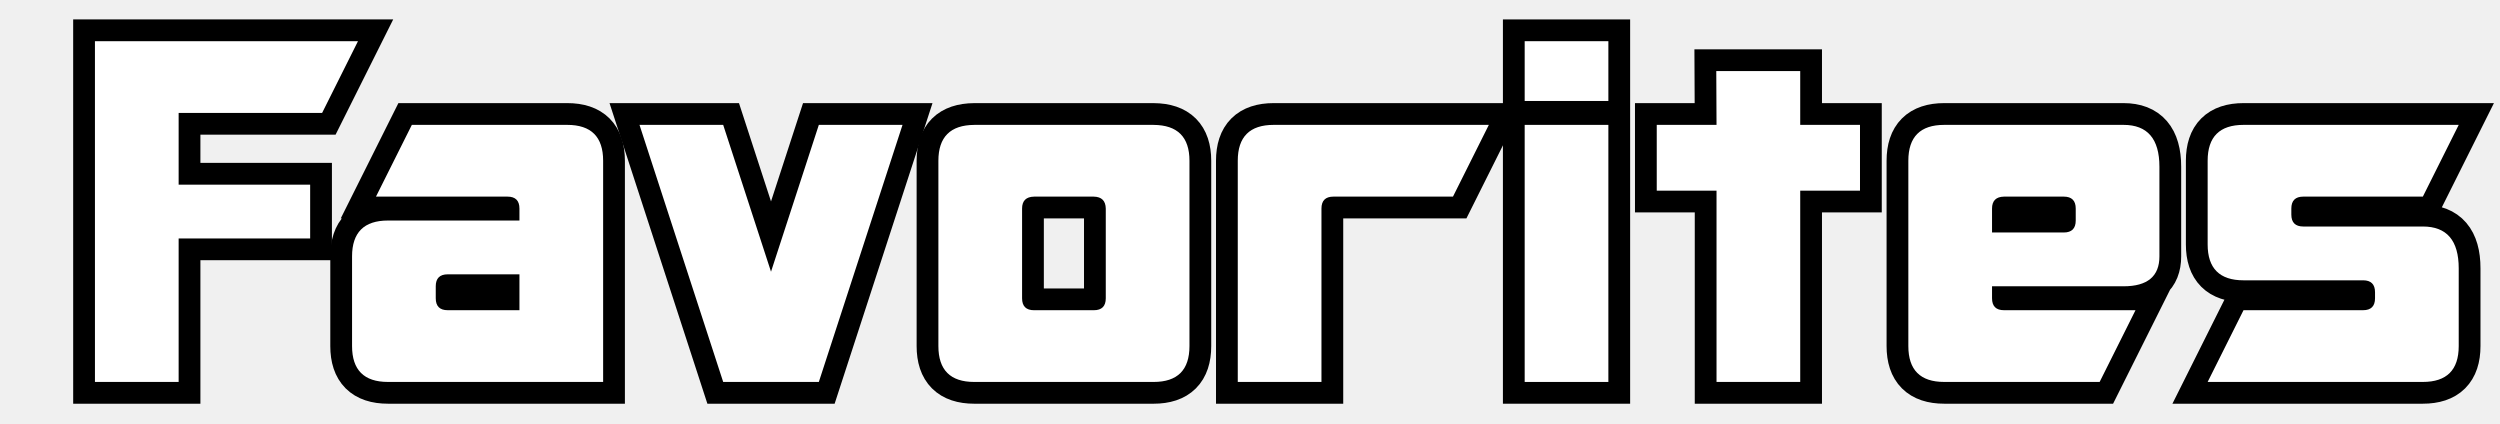
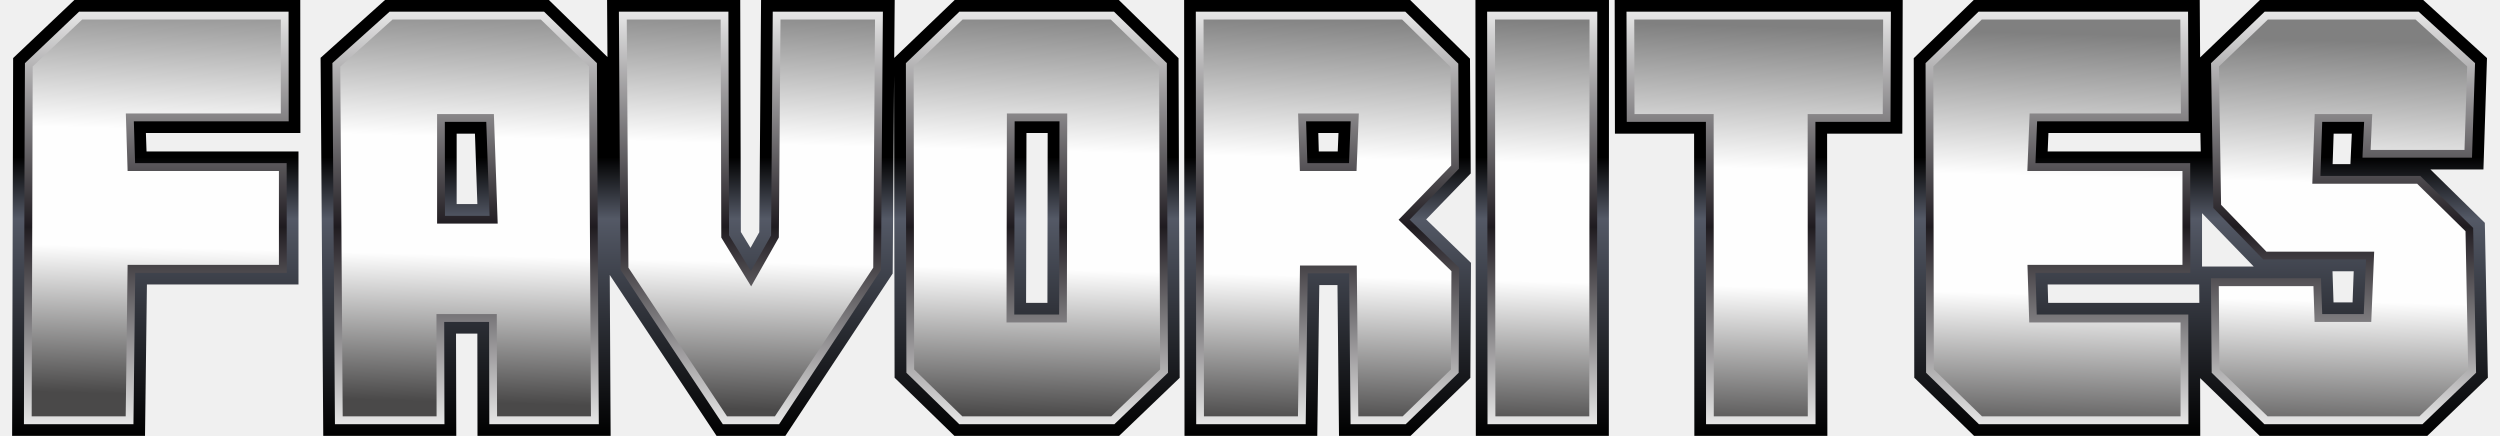
- <svg xmlns="http://www.w3.org/2000/svg" width="172.3mm" height="29.162mm" version="1.1" viewBox="0 0 172.3 29.162">
-   <g transform="translate(-15.729 -35.368)">
-     <g stroke="#000" stroke-width="3" aria-label="Favorites">
-       <path d="m22.272 38.207h18.129l-2.472 4.944h-9.888v4.944h9.064v3.708h-9.064v9.888h-5.768z" />
-       <path d="m51.529 54.275h-4.944q-0.824 0-0.824 0.824v0.824q0 0.824 0.824 0.824h4.944zm5.768 7.416h-14.832q-2.472 0-2.472-2.472v-6.18q0-2.472 2.472-2.472h9.064v-0.824q0-0.824-0.824-0.824h-9.064l2.472-4.944h10.712q2.472 0 2.472 2.472z" />
-       <path d="m65.571 61.692-5.768-17.717h5.768l3.296 10.119 3.296-10.119h5.768l-5.768 17.717z" />
-       <path d="m86.171 55.924q0 0.824 0.824 0.824h4.12q0.824 0 0.824-0.824v-6.18q-0.016-0.808-0.824-0.824h-4.12q-0.824 0.016-0.824 0.824zm11.536 3.296q0 2.472-2.472 2.472h-12.36q-2.472 0-2.472-2.472v-12.772q0-2.456 2.472-2.472h12.36q2.472 0.016 2.472 2.472z" />
-       <path d="m118.34 43.975-2.472 4.944h-8.24q-0.824 0-0.824 0.824v11.948h-5.768v-15.244q0-2.472 2.472-2.472z" />
-       <path d="m120.81 43.975h5.768v17.717h-5.768zm5.768-1.648h-5.768v-4.12h5.768z" />
-       <path d="m139.8 61.692h-5.768v-13.184h-4.12v-4.532h4.12l-0.017-3.708h5.785v3.708h4.12v4.532h-4.12z" />
-       <path d="m153.02 49.743v1.648h4.944q0.824 0 0.824-0.824v-0.824q0-0.824-0.824-0.824h-4.12q-0.824 0.016-0.824 0.824zm-5.768-3.296q0-2.472 2.472-2.472h12.36q2.472 0 2.472 2.884v6.18q0 2.06-2.472 2.06h-9.064v0.824q0 0.824 0.824 0.824h9.064l-2.472 4.944h-10.712q-2.472 0-2.472-2.472z" />
-       <path d="m167.88 46.447q0-2.472 2.472-2.472h14.832l-2.472 4.944h-8.24q-0.824 0-0.824 0.824v0.412q0 0.824 0.824 0.824h8.24q2.472 0 2.472 2.884v5.356q0 2.472-2.472 2.472h-14.832l2.472-4.944h8.24q0.824 0 0.824-0.824v-0.412q0-0.824-0.824-0.824h-8.24q-2.472 0-2.472-2.472z" />
-     </g>
-     <g fill="#fff" aria-label="Favorites">
-       <path d="m22.272 38.207h18.129l-2.472 4.944h-9.888v4.944h9.064v3.708h-9.064v9.888h-5.768z" />
-       <path d="m51.529 54.275h-4.944q-0.824 0-0.824 0.824v0.824q0 0.824 0.824 0.824h4.944zm5.768 7.416h-14.832q-2.472 0-2.472-2.472v-6.18q0-2.472 2.472-2.472h9.064v-0.824q0-0.824-0.824-0.824h-9.064l2.472-4.944h10.712q2.472 0 2.472 2.472z" />
-       <path d="m65.571 61.692-5.768-17.717h5.768l3.296 10.119 3.296-10.119h5.768l-5.768 17.717z" />
-       <path d="m86.171 55.924q0 0.824 0.824 0.824h4.12q0.824 0 0.824-0.824v-6.18q-0.016-0.808-0.824-0.824h-4.12q-0.824 0.016-0.824 0.824zm11.536 3.296q0 2.472-2.472 2.472h-12.36q-2.472 0-2.472-2.472v-12.772q0-2.456 2.472-2.472h12.36q2.472 0.016 2.472 2.472z" />
-       <path d="m118.34 43.975-2.472 4.944h-8.24q-0.824 0-0.824 0.824v11.948h-5.768v-15.244q0-2.472 2.472-2.472z" />
-       <path d="m120.81 43.975h5.768v17.717h-5.768zm5.768-1.648h-5.768v-4.12h5.768z" />
-       <path d="m139.8 61.692h-5.768v-13.184h-4.12v-4.532h4.12l-0.017-3.708h5.785v3.708h4.12v4.532h-4.12z" />
-       <path d="m153.02 49.743v1.648h4.944q0.824 0 0.824-0.824v-0.824q0-0.824-0.824-0.824h-4.12q-0.824 0.016-0.824 0.824zm-5.768-3.296q0-2.472 2.472-2.472h12.36q2.472 0 2.472 2.884v6.18q0 2.06-2.472 2.06h-9.064v0.824q0 0.824 0.824 0.824h9.064l-2.472 4.944h-10.712q-2.472 0-2.472-2.472z" />
-       <path d="m167.88 46.447q0-2.472 2.472-2.472h14.832l-2.472 4.944h-8.24q-0.824 0-0.824 0.824v0.412q0 0.824 0.824 0.824h8.24q2.472 0 2.472 2.884v5.356q0 2.472-2.472 2.472h-14.832l2.472-4.944h8.24q0.824 0 0.824-0.824v-0.412q0-0.824-0.824-0.824h-8.24q-2.472 0-2.472-2.472z" />
-     </g>
-   </g>
+ <svg xmlns="http://www.w3.org/2000/svg" width="195px" height="34px" clip-rule="evenodd" fill-rule="evenodd" image-rendering="optimizeQuality" shape-rendering="geometricPrecision" text-rendering="geometricPrecision" version="1.1" viewBox="0 0 194.87 34.31">
+   <defs>
+     <style type="text/css">
+     .fil0 {fill:url(#id0)}
+     .fil2 {fill:url(#id1);fill-rule:nonzero}
+     .fil1 {fill:url(#id2);fill-rule:nonzero}
+    </style>
+     <linearGradient id="id0" x1="97.44" x2="97.44" y2="34.31" gradientUnits="userSpaceOnUse">
+       <stop offset="0" />
+       <stop offset=".361" />
+       <stop stop-color="#545966" offset=".502" />
+       <stop offset="1" />
+     </linearGradient>
+     <linearGradient id="id1" x1="97.44" x2="97.44" y1=".92" y2="33.39" gradientUnits="userSpaceOnUse">
+       <stop stop-color="#E7E7E7" offset="0" />
+       <stop stop-color="#1F1B20" offset=".522" />
+       <stop stop-color="#E6E6E6" offset="1" />
+     </linearGradient>
+     <linearGradient id="id2" x1="98.7" x2="97.91" y1="1.13" y2="33.19" gradientUnits="userSpaceOnUse">
+       <stop stop-color="gray" offset="0" />
+       <stop stop-color="#FEFEFE" offset=".349" />
+       <stop stop-color="#FEFEFE" offset=".639" />
+       <stop stop-color="#4A4949" offset="1" />
+     </linearGradient>
+   </defs>
+   <path class="fil0" d="m172.22 29.76 0.01 4.55h-17.8l-4.71-4.58-0.04-25.15 4.72-4.58h17.79l0.03 4.52 4.71-4.52h12.85l5.02 4.57-0.28 8.77h-4.17l4.28 4.2 0.24 12.19-4.77 4.58h-13.19l-4.69-4.55zm-0.06-5.92-0.01-1.45h-11.93l0.04 1.45h11.9zm0.08-13.37h-11.96l-0.06 1.45h12.05l-0.03-1.45zm0.13 6.31v4.2h4.07l-4.07-4.2zm11.79-6.26h-1.43l-0.08 2.4h1.4l0.11-2.4zm-1.52 10.83 0.08 2.45h1.5l0.09-2.45h-1.67zm-113.21-16.79 4.76-4.56h12.92l4.7 4.58 0.09 25.16-4.77 4.57h-12.96l-4.71-4.58-0.04-23.78-0.11 15.58-8.45 12.78h-5.41l-8.41-12.67 0.07 12.67h-10.48l-0.01-8.05h-1.68l0.02 8.05h-10.47l-0.21-29.76 5.07-4.55h12.9l4.61 4.49-0.03-4.49h10.48l0.05 18.26 0.76 1.25 0.69-1.23 0.14-18.28h10.52l-0.04 4.56zm-58.9 5.91 0.05 1.45h11.96v10.47h-11.93l-0.15 11.92h-10.46l0.08-29.74 4.82-4.57h17.78l0.01 10.47h-12.16zm92.36 11.97-0.16 11.87h-10.45l-0.03-34.31h17.79l4.71 4.62 0.06 9.03-3.51 3.62 3.53 3.42-0.05 9.05-4.71 4.57h-5.63l-0.12-11.87h-1.43zm22.8-22.44-0.01 34.31h-10.47l-0.03-34.31h10.51zm17.17 10.52 0.02 23.79h-10.47l-0.02-23.79h-6.23l-0.02-10.52h22.67l-0.03 10.52h-5.92zm-106.24 5.54-0.19-5.54h-1.44v5.54h1.63zm43.19 7.78h1.68l0.02-13.37h-1.67l-0.03 13.37zm23-13.37 0.04 1.45h1.49l0.06-1.45h-1.59z" />
+   <path class="fil1" d="m9.25 33.08h-8.01l0.08-27.98 4.07-3.87h16.07v8.01h-12.19l0.12 3.91h11.92v8.01h-11.92l-0.14 11.92zm24.47 0h-8l-0.2-27.98 4.31-3.87h11.92l3.98 3.87 0.14 27.98h-8l-0.02-8.05h-4.14l0.01 8.05zm4.18-15.79-0.28-8.01h-3.86v8.01h4.14zm10.17-16.06h8.01l0.05 17.38 2.03 3.32 1.89-3.32 0.13-17.38h8.05l-0.14 19.93-7.88 11.92h-4.1l-7.9-11.92-0.14-19.93zm30.51 23.84h4.14l0.03-15.83h-4.14l-0.03 15.83zm-3.91 8.01-3.97-3.87-0.04-24.11 4.03-3.87h11.92l3.98 3.87 0.08 24.11-4.03 3.87h-11.97zm27.01-11.87-0.16 11.87h-8.01l-0.03-31.85h16.06l3.99 3.91 0.05 8.01-4.01 4.14 4.03 3.92-0.04 8-3.99 3.87h-3.91l-0.12-11.87h-3.86zm-0.14-11.97 0.12 3.91h3.87l0.15-3.91h-4.14zm22.93-8.01-0.02 31.85h-8.01l-0.03-31.85h8.06zm2.91 0h20.2l-0.03 8.05h-5.91l0.01 23.8h-8.01l-0.01-23.8h-6.24l-0.01-8.05zm31.69 23.84h11.92l0.01 8.01h-16.07l-3.97-3.87-0.04-24.11 3.98-3.87h16.07l0.05 8.01h-11.92l-0.16 3.91h12.2v8.01h-12.19l0.12 3.91zm26.25-12.96 0.13-2.83h-3.91l-0.16 4.87h8.05l3.98 3.92 0.23 11.14-4.04 3.87h-12.19l-3.97-3.87-0.06-7h8.06l0.09 2.82h3.87l0.2-4.92h-8.28l-3.75-3.86-0.18-11.15 4.04-3.87h11.87l4.25 3.87-0.22 7.01h-8.01z" />
+   <path class="fil2" d="m9.24 33.39h-8.31c0.02-9.47 0.03-18.95 0.08-28.42 1.41-1.35 2.84-2.7 4.26-4.05h16.49l0.01 8.63h-12.19l0.1 3.29h11.93l0.01 8.63h-11.93l-0.14 11.92h-0.31zm-7.7-0.62h7.4l0.15-11.92h11.91v-7.39h-11.91l-0.14-4.53h12.2v-7.39h-15.64l-3.89 3.69-0.08 27.54zm32.18 0.62h-8.31l-0.2-28.43 4.5-4.04h12.16l4.16 4.05c0.04 9.47 0.09 18.95 0.15 28.42h-8.62l-0.02-8.05h-3.53l0.02 8.05h-0.31zm-7.7-0.62h7.39l-0.01-8.05h4.75l0.02 8.05h7.39l-0.15-27.54-3.79-3.69h-11.68l-4.11 3.7 0.19 27.53zm11.56-15.78-0.26-7.4h-3.26l0.01 7.4h3.51zm0.35-7.71 0.29 8.32h-4.77v-8.62h4.47l0.01 0.3zm10.14-8.36h8.31l0.05 17.6 1.72 2.81 1.59-2.8 0.13-17.61h8.67c-0.06 6.78-0.1 13.56-0.15 20.33-2.67 4.05-5.35 8.09-8.02 12.14h-4.43c-2.68-4.04-5.38-8.08-8.04-12.14-0.07-6.77-0.1-13.55-0.14-20.33h0.31zm7.7 0.62h-7.39l0.13 19.53 7.76 11.7h3.77l7.74-11.7 0.14-19.53h-7.44l-0.13 17.15-2.18 3.85c-0.78-1.28-1.57-2.56-2.35-3.84l-0.05-17.16zm23.11 23.22h3.53l0.03-15.21h-3.53l-0.03 15.21zm3.84 0.62h-4.45c0.01-5.48 0.02-10.97 0.03-16.45h4.75c-0.01 5.48-0.02 10.97-0.03 16.45h-0.3zm-8.26 7.92-4.07-3.96c-0.02-8.12-0.04-16.25-0.04-24.37 1.4-1.35 2.81-2.7 4.21-4.05h12.17l4.16 4.05c0.02 8.12 0.05 16.25 0.09 24.37l-4.22 4.05h-12.21l-0.09-0.09zm-3.46-4.22 3.79 3.69h11.72l3.85-3.69-0.08-23.85-3.8-3.69h-11.67l-3.85 3.69 0.04 23.85zm30.98-7.57-0.16 11.88h-8.62c-0.01-10.82-0.03-21.64-0.03-32.47h16.49l4.17 4.09c0.02 2.76 0.04 5.51 0.05 8.27l-3.88 4.01 3.9 3.79c-0.01 2.75-0.02 5.51-0.04 8.26-1.38 1.36-2.78 2.7-4.17 4.05h-4.34l-0.11-11.88h-3.26zm-0.77 11.26 0.16-11.87h4.47l0.12 11.87h3.49l3.8-3.69 0.04-7.74-4.16-4.04 4.14-4.27-0.05-7.76-3.81-3.73h-15.63l0.03 31.23h7.4zm0.64-23.22 0.1 3.29h3.28l0.13-3.29h-3.51zm-0.5 3.61-0.13-4.23h4.78l-0.18 4.53h-4.46l-0.01-0.3zm23.42-11.93-0.02 32.16h-8.62c0-10.82-0.02-21.64-0.03-32.47h8.67v0.31zm-0.63 31.54 0.02-31.23h-7.44l0.03 31.23h7.39zm3.23-31.85h20.51l-0.03 8.67h-5.91l0.01 23.8h-8.62l-0.01-23.8h-6.23l-0.02-8.67h0.3zm19.9 0.62h-19.59l0.02 7.44h6.23l0.01 23.79h7.4l-0.01-23.79h5.91l0.03-7.44zm12.09 23.22h11.93l0.01 8.63h-16.49c-1.39-1.35-2.78-2.7-4.16-4.05 0-8.12-0.02-16.25-0.04-24.37l4.17-4.05h16.49l0.05 8.63h-11.93l-0.13 3.29h12.18l0.01 8.63h-12.19l0.1 3.29zm11.32 0.62h-11.91l-0.14-4.53h12.2v-7.39h-12.21l0.18-4.53h11.91l-0.05-7.39h-15.63l-3.81 3.69 0.04 23.85 3.79 3.69h15.63v-7.39zm14.33-13.29 0.12-2.5h-3.3l-0.14 4.26h7.86l4.16 4.09c0.09 3.8 0.16 7.6 0.23 11.4l-4.22 4.05h-12.44c-1.38-1.35-2.77-2.7-4.15-4.05l-0.06-7.44h8.66l0.1 2.82h3.27l0.18-4.3h-8.09l-3.93-4.05-0.18-11.4 4.22-4.05h12.12l4.44 4.05-0.24 7.44h-8.62l0.01-0.32zm0.74-2.79-0.11 2.5h7.39l0.21-6.57-4.06-3.69h-11.63l-3.85 3.69 0.17 10.89 3.57 3.69h8.48l-0.23 5.53h-4.46l-0.09-2.82h-7.45l0.05 6.56 3.79 3.69h11.95l3.84-3.69-0.21-10.88-3.81-3.74h-8.25l0.19-5.48h4.53l-0.02 0.32z" />
</svg>
